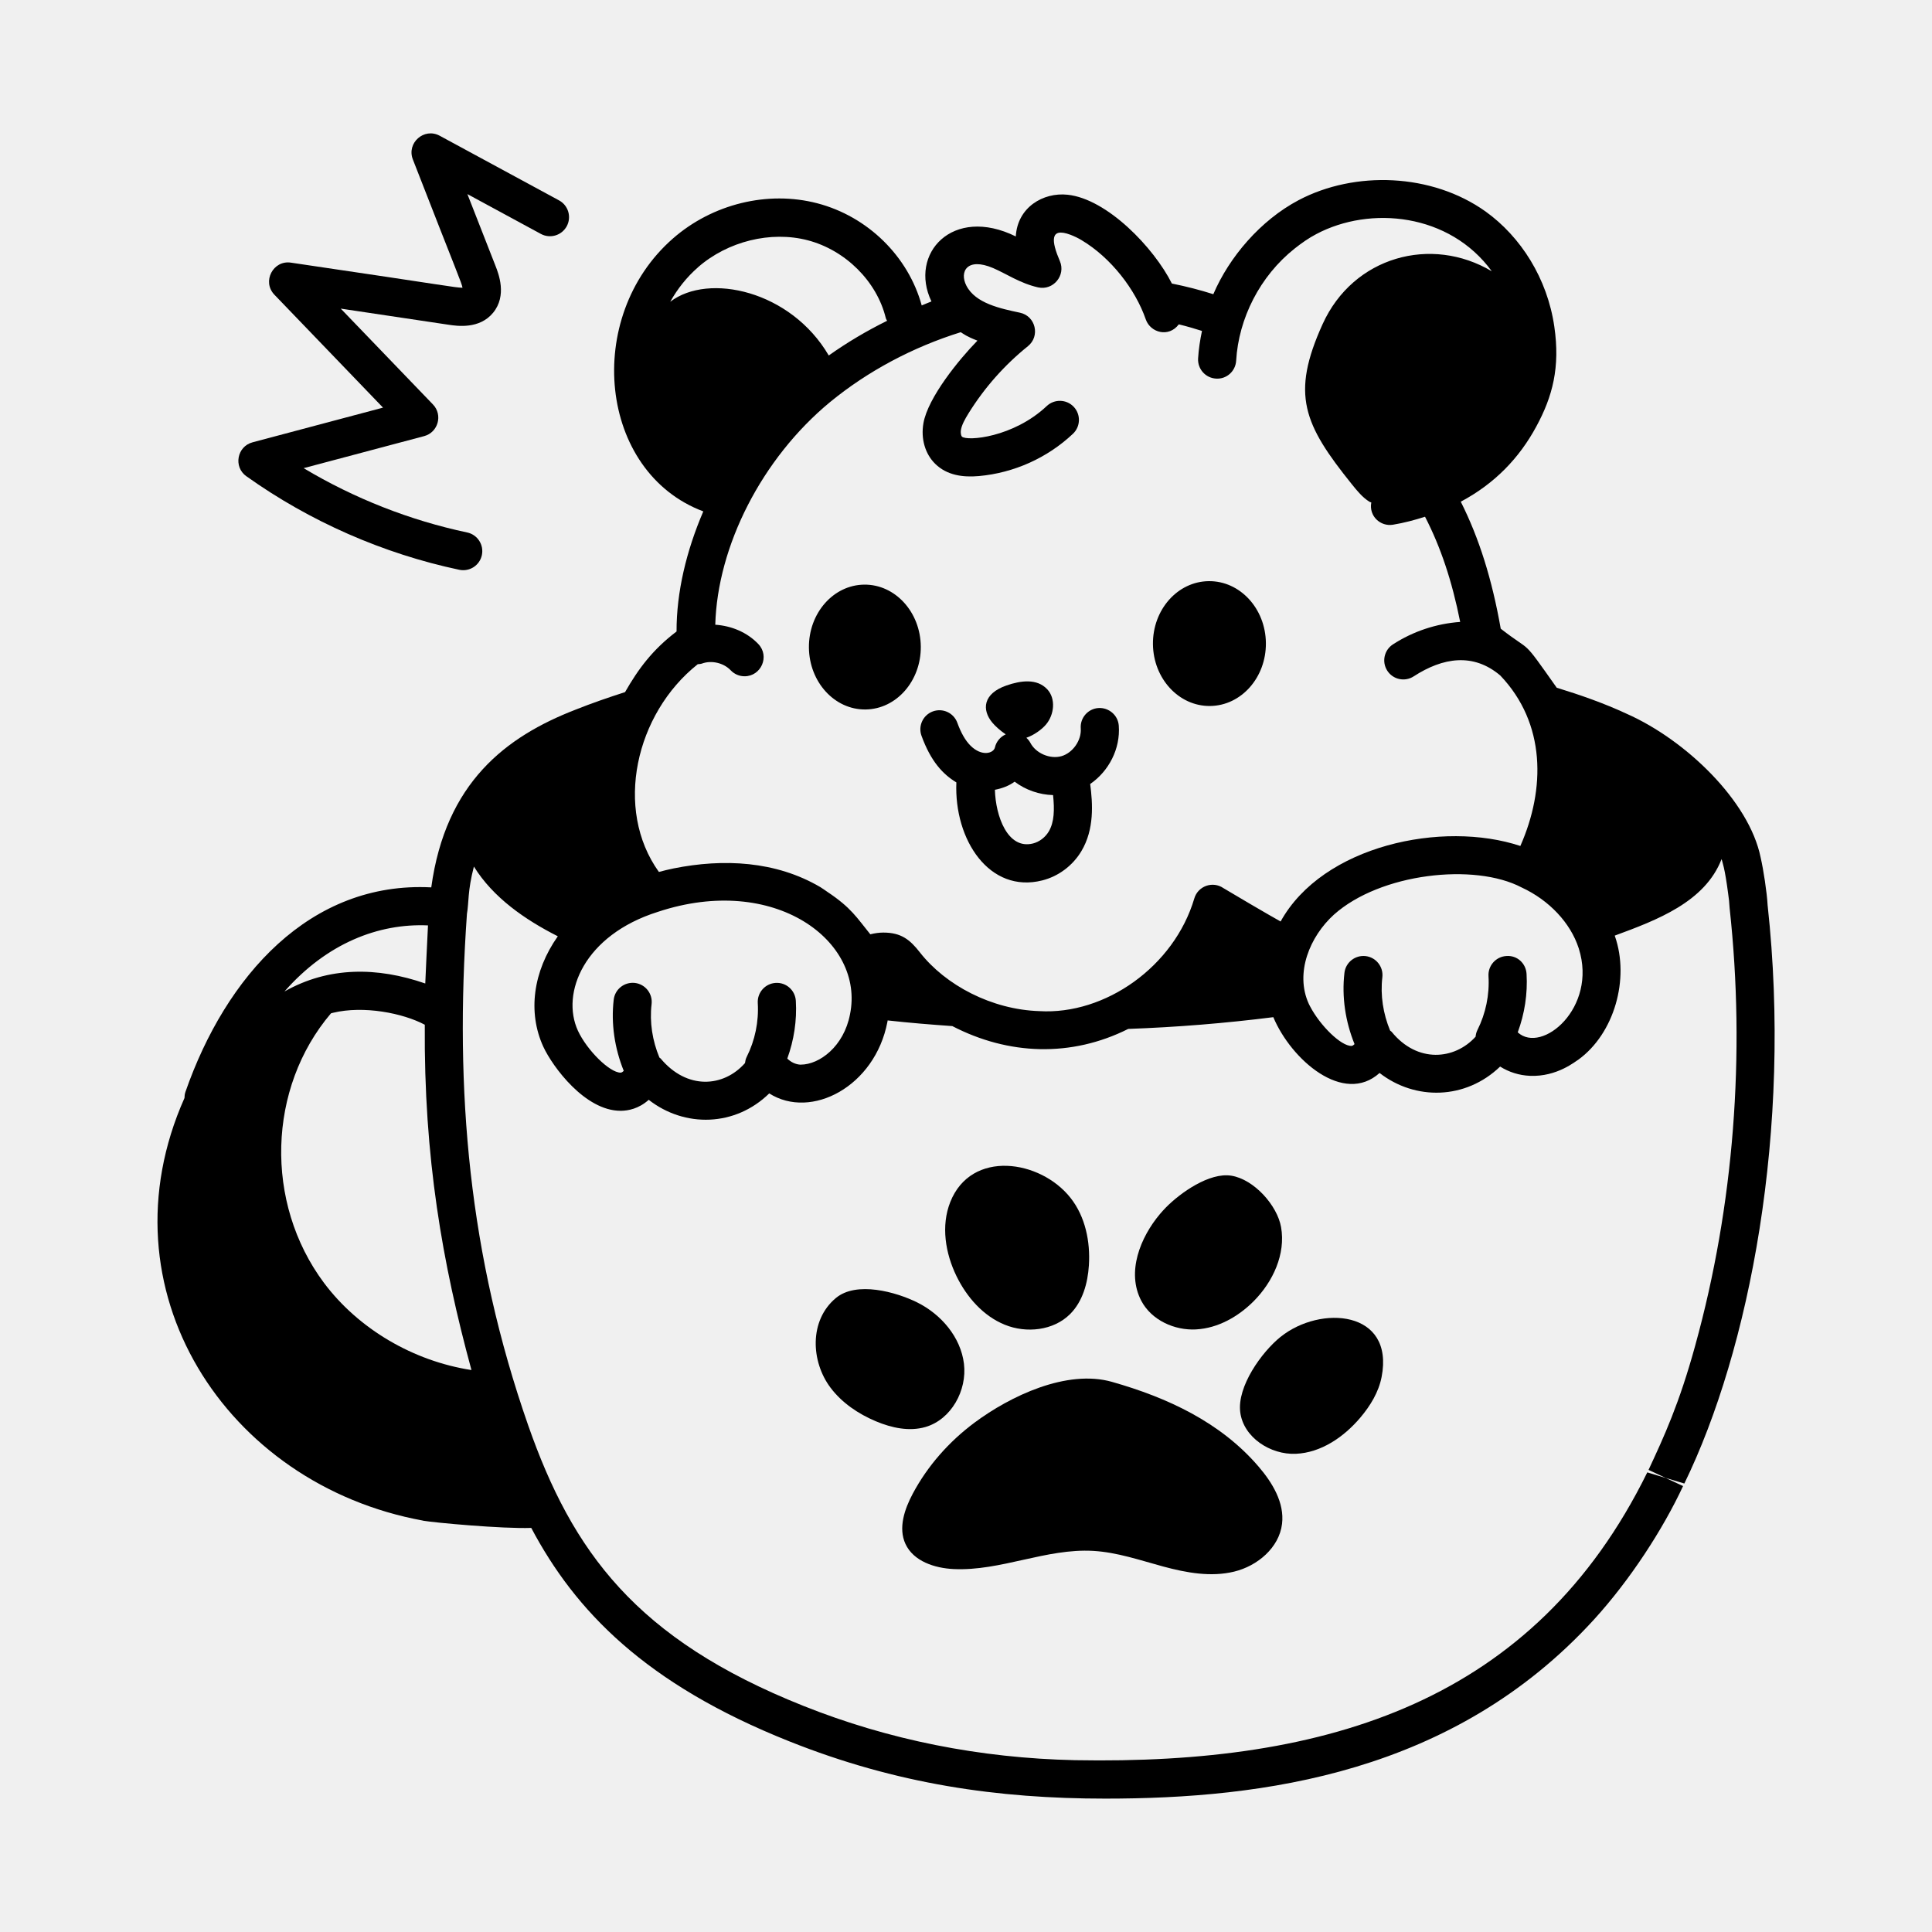
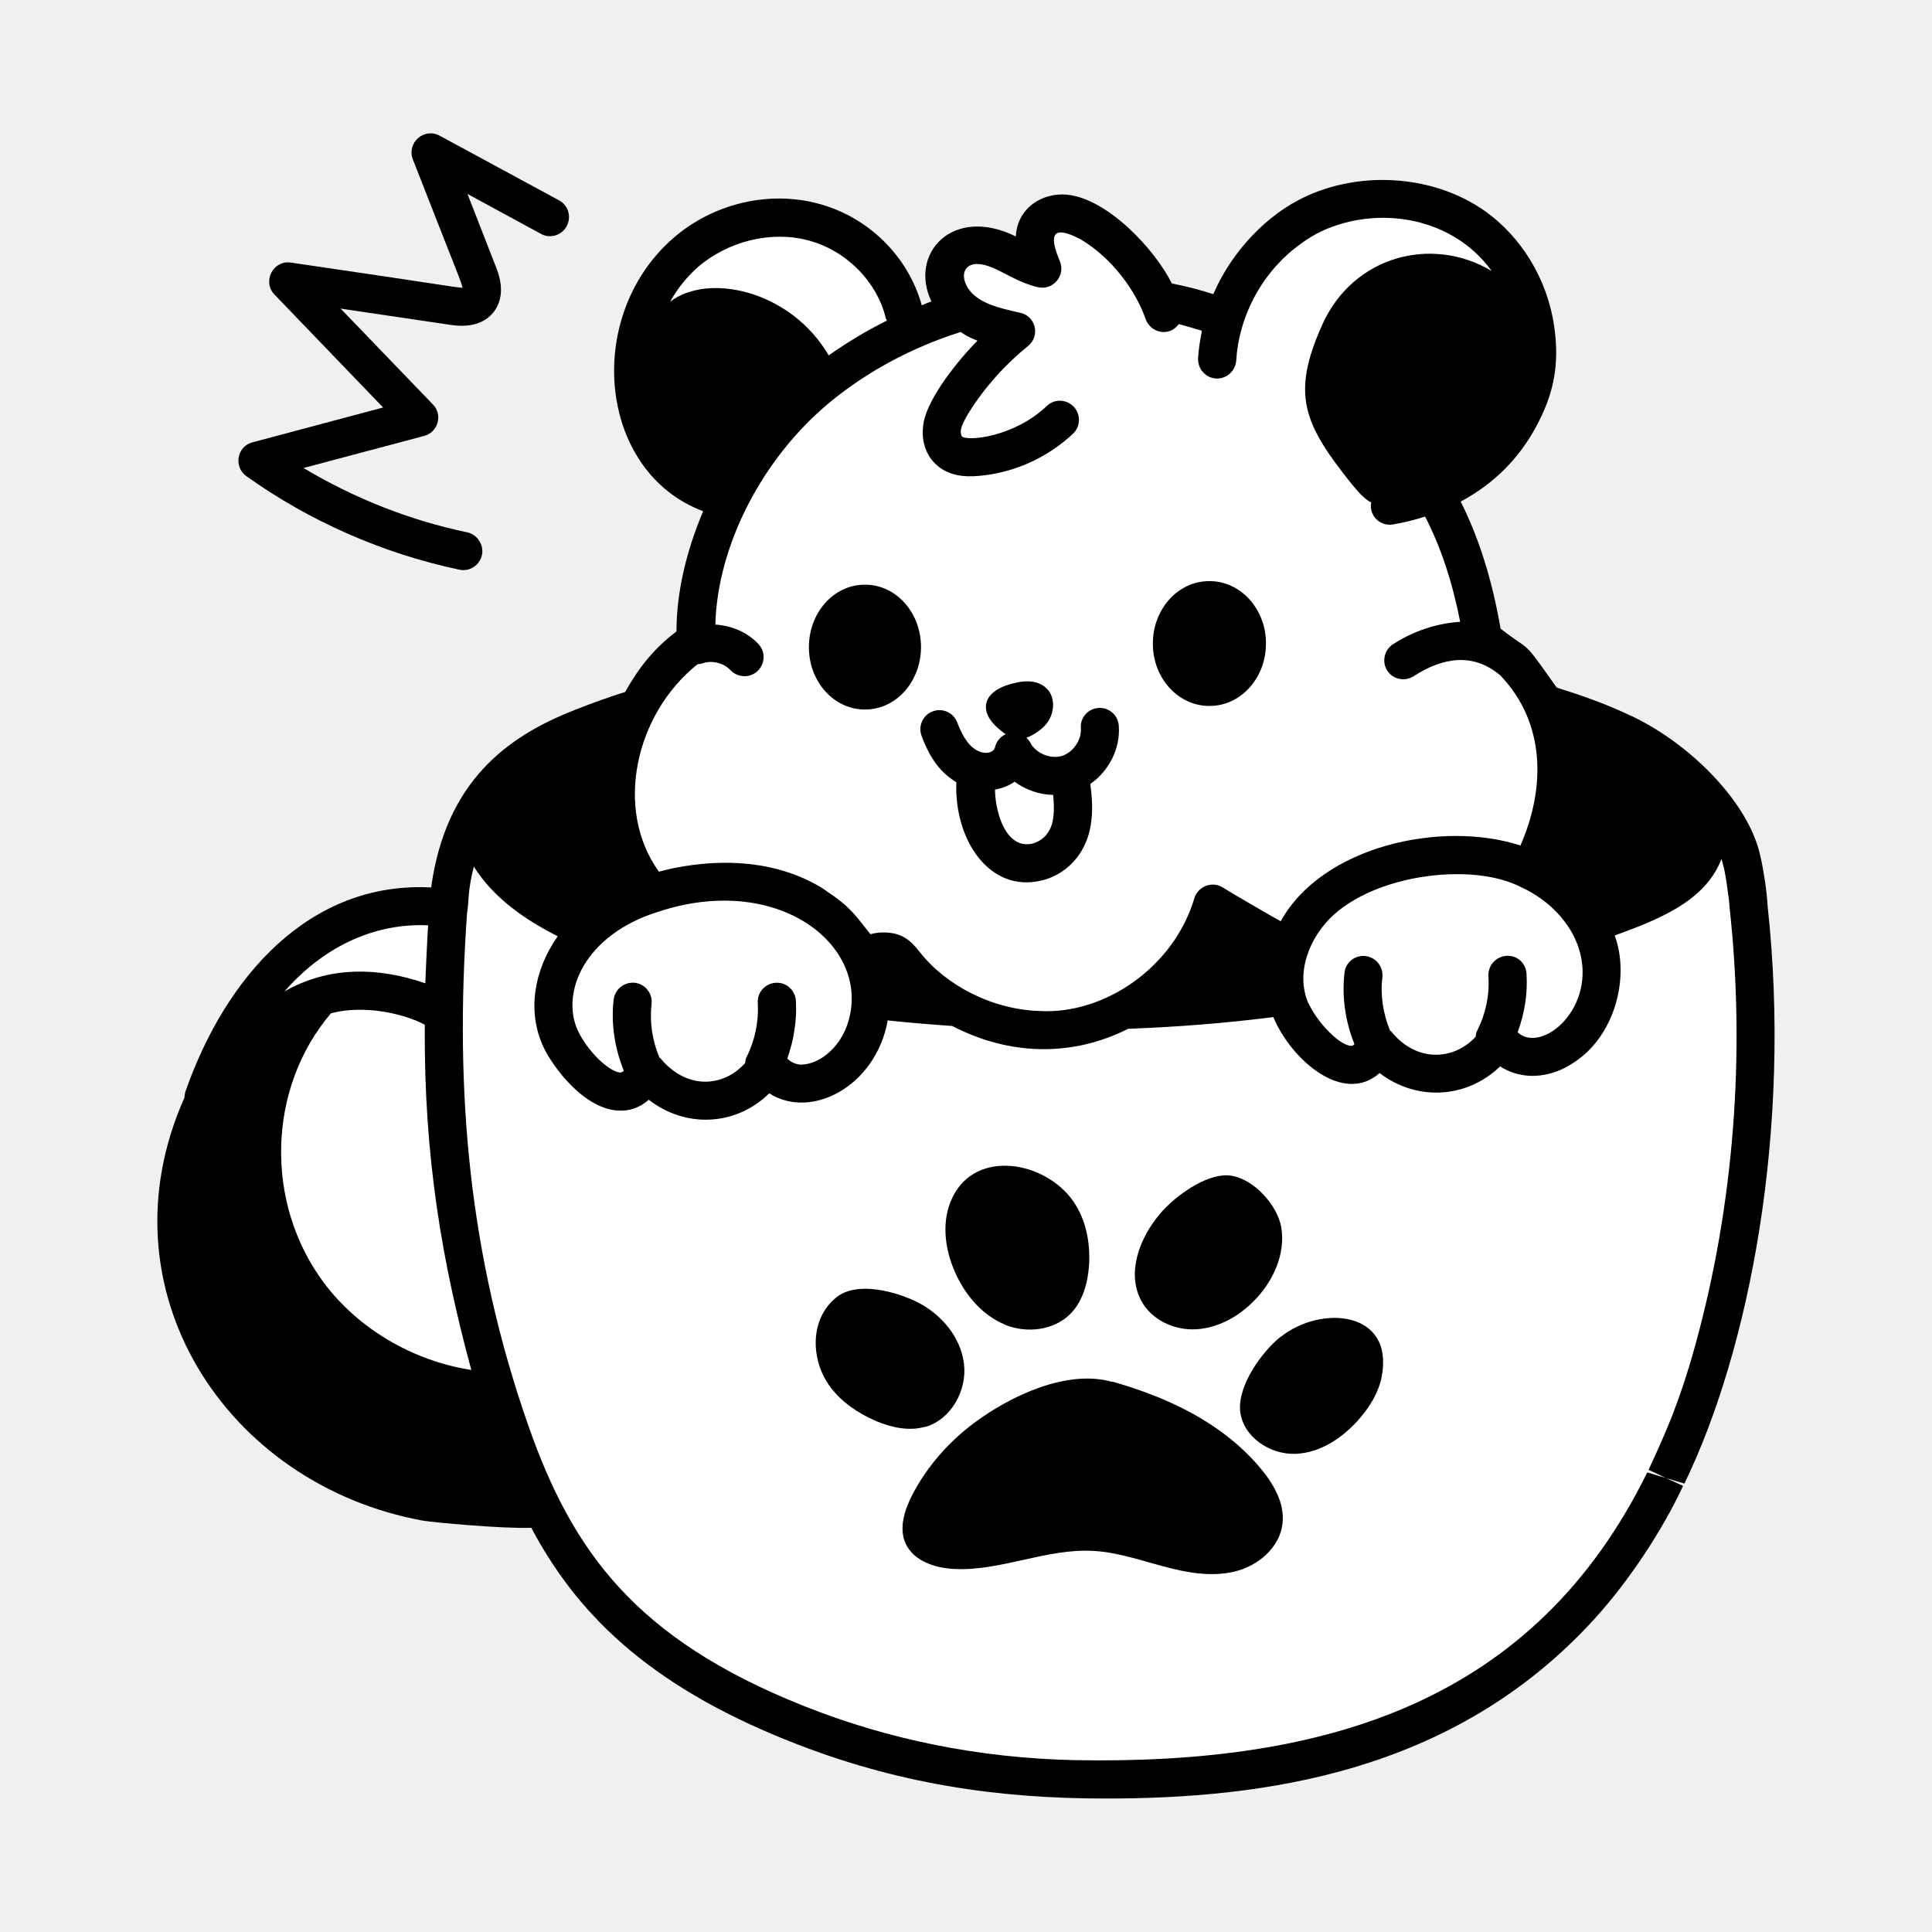
- <svg xmlns="http://www.w3.org/2000/svg" id="Layer_1" enable-background="new 0 0 76 76" viewBox="0 0 76 76">
-   <g id="Cute_Hamster">
-     <path d="m16.639 59.82c.433.076 3.122.325 4.259.284 1.727 3.259 4.485 6.139 10.146 8.394 4.224 1.687 8.211 2.255 12.438 2.255 6.199 0 13.681-.984 19.215-7.037 1.441-1.58 2.724-3.569 3.511-5.258l-.68-.317-.728-.221c-4.433 9.018-12.551 11.506-22.511 11.321-3.742-.08-7.338-.799-10.688-2.137-6.594-2.627-9.087-6.079-10.823-11.033-2.335-6.686-2.9-13.139-2.41-20.12.08-.453.022-.894.274-1.863.757 1.223 2.011 2.09 3.301 2.743-.973 1.378-1.192 2.991-.57 4.345.368.792 1.642 2.52 3.039 2.52h.019c.272-.003.694-.077 1.088-.432 1.418 1.106 3.403 1.058 4.741-.252 1.648 1.047 4.159-.27 4.648-2.811 0-0 0-.001 0-.001 0-.001.001-.002.001-.003.004-.019.004-.038.008-.056.846.094 1.695.163 2.545.223 2.208 1.145 4.677 1.235 6.92.111 1.908-.068 3.812-.223 5.707-.462.704 1.678 2.765 3.472 4.18 2.195 1.402 1.089 3.385 1.055 4.742-.252.343.216.751.348 1.175.364 1.067.047 1.801-.581 1.902-.635 0 0 0-0.0 0-0 1.419-1.03 2.022-3.184 1.44-4.855 0-0-0-.001-0-.002-.003-.008-.006-.015-.009-.023 1.66-.611 3.552-1.322 4.204-3.011.033.132.125.331.261 1.382.025.165.043.329.055.545.63 5.769.164 11.713-1.348 17.189v.001c-.634 2.313-1.236 3.611-1.842 4.911l.68.317.729.219c2.557-5.249 4.243-13.902 3.275-22.757-.025-.486-.164-1.396-.274-1.87-.451-2.226-2.949-4.624-5.265-5.651-.897-.417-1.821-.74-2.756-1.027-1.437-2.034-.921-1.322-2.203-2.322-.344-1.95-.851-3.563-1.572-4.996 1.333-.708 2.302-1.717 2.969-2.953.645-1.187.944-2.336.711-3.933-.273-1.893-1.317-3.534-2.705-4.53-2.112-1.506-5.14-1.614-7.356-.444-1.499.793-2.728 2.238-3.353 3.698-.531-.168-1.069-.307-1.63-.419-.704-1.405-2.545-3.332-4.106-3.494-.953-.101-1.97.492-2.034 1.641-2.486-1.226-4.22.681-3.318 2.557-.13.047-.255.107-.383.157-.527-1.928-2.119-3.499-4.107-4.018-1.947-.509-4.125.023-5.682 1.387-3.531 3.09-2.925 9.186 1.197 10.733-.668 1.557-1.056 3.18-1.052 4.724-.951.723-1.505 1.475-2.026 2.385-.656.211-1.31.436-1.954.693-2.737 1.062-5.104 2.866-5.669 6.988-4.77-.246-8.084 3.494-9.67 8.045-.028.08-.037.161-.038.241-3.352 7.525 1.624 15.207 9.384 16.624zm1.906-5.926c-2.282-.352-4.44-1.61-5.802-3.431-2.351-3.153-2.218-7.67.277-10.601l.078-.021c1.211-.293 2.756.014 3.612.469-.038 5.229.69 9.372 1.836 13.583zm12.956-12.012c-.214-.008-.397-.109-.531-.24.263-.726.382-1.499.336-2.272-.024-.414-.379-.731-.792-.705-.414.024-.729.379-.705.792.043.733-.108 1.468-.438 2.124-.039.077-.054.158-.065.238-.844.955-2.283 1.061-3.318-.18-.013-.016-.034-.022-.048-.037-.276-.661-.392-1.392-.308-2.103.048-.411-.246-.784-.658-.833-.412-.045-.784.246-.832.658-.111.945.037 1.916.394 2.799-.039.041-.08.072-.123.072-.001 0-.002 0-.003 0-.426 0-1.317-.877-1.676-1.649-.68-1.48.245-3.763 3.145-4.676 4.589-1.522 8.152 1.148 7.557 4.037-.243 1.257-1.198 1.971-1.935 1.973zm23.244-1.293c-.017-.021-.043-.03-.061-.048-.274-.66-.39-1.389-.306-2.098.048-.411-.246-.784-.658-.833-.412-.046-.784.246-.833.658-.111.946.038 1.919.397 2.804-.038.039-.077.069-.117.071-.405.017-1.234-.792-1.633-1.557l-.049-.097c-.556-1.215.042-2.652.988-3.509 1.823-1.631 5.53-2.047 7.385-1.069 1.081.5 1.919 1.391 2.241 2.381h0c.003.009.006.019.009.028.732 2.323-1.454 4.159-2.404 3.29.271-.733.393-1.516.347-2.299-.024-.413-.366-.736-.793-.704-.414.024-.729.38-.704.793.043.733-.108 1.467-.438 2.124-.042.083-.061.17-.07.257-.824.911-2.289 1.053-3.302-.192zm-27.289-30.074c1.171-1.024 2.864-1.442 4.316-1.064 1.485.388 2.72 1.617 3.072 3.058.01.041.035.073.052.11-.802.396-1.571.851-2.295 1.365-1.488-2.548-4.728-3.268-6.236-2.113.287-.512.654-.973 1.092-1.355zm-.014 15.614c.058-.007.117-.006.174-.027.377-.138.853-.025 1.129.267.147.155.346.234.544.234.652 0 .999-.785.544-1.266-.446-.469-1.063-.719-1.696-.762.085-3.093 1.83-6.538 4.51-8.754 1.496-1.229 3.272-2.169 5.146-2.753.128.078.218.163.657.332-.716.731-1.949 2.238-2.125 3.249-.107.615.069 1.214.47 1.603.457.444 1.077.532 1.714.475 1.378-.124 2.691-.714 3.698-1.663.301-.284.315-.759.031-1.061-.285-.301-.759-.314-1.061-.031-1.312 1.238-3.133 1.391-3.338 1.203-.025-.024-.062-.128-.037-.27.034-.191.145-.399.301-.651.626-1.007 1.412-1.894 2.333-2.636.488-.392.307-1.185-.313-1.317-.76-.162-1.75-.364-2.108-1.064-.283-.549.029-1.128 1.051-.692.512.218 1.06.6 1.77.76.597.132 1.097-.473.857-1.033-.336-.782-.408-1.345.416-1.037.153.058.318.139.437.212 1.156.69 2.116 1.934 2.526 3.117.183.526.906.723 1.299.195.308.075.611.163.912.259-.075.356-.131.717-.153 1.082-.024.414.291.769.704.793.417.029.769-.291.793-.704.098-1.663.931-3.324 2.303-4.413.269-.213.55-.411.852-.569 2.123-1.124 5.241-.818 6.901 1.464-2.378-1.416-5.448-.583-6.655 2.079-1.257 2.772-.746 3.941 1.154 6.304.204.253.413.512.689.684.022.014.049.016.072.028-.1.542.366.956.852.875.434-.071.853-.183 1.262-.314.616 1.194 1.06 2.521 1.383 4.138-.936.066-1.852.369-2.645.883-.348.225-.447.689-.222 1.037.225.348.69.447 1.037.222 1.155-.748 2.348-.932 3.407-.035 1.8 1.887 1.775 4.469.796 6.692-.002.005-.005.009-.007.014-3.054-1.014-7.773-.023-9.43 2.971-.342-.185-2.075-1.203-2.249-1.312-.42-.29-1.001-.085-1.146.405-.793 2.68-3.508 4.589-6.097 4.433-1.875-.06-3.69-1.02-4.699-2.312-.39-.499-.735-.778-1.437-.778-.171 0-.342.026-.512.068-.53-.653-.75-1.045-1.686-1.667-.095-.063-.184-.133-.283-.191-1.749-1.028-3.808-1.126-5.767-.734-.195.04-.39.087-.581.139-1.775-2.474-.919-6.226 1.522-8.166zm-10.606 10.274c-.025.447-.103 2.185-.107 2.285-1.889-.655-3.799-.672-5.539.315 1.67-1.9 3.702-2.686 5.646-2.6z" />
-     <path d="m43.746 54.36c-1.784-.507-4.01.561-5.41 1.602-1.0.744-1.846 1.698-2.432 2.799-.324.609-.575 1.348-.285 1.974.315.681 1.147.953 1.896.988 1.849.086 3.641-.821 5.489-.715.941.054 1.845.369 2.755.615.91.246 1.875.423 2.791.2.916-.223 1.769-.941 1.882-1.877.101-.832-.38-1.623-.926-2.258-1.498-1.745-3.586-2.71-5.761-3.328z" />
-     <path d="m50.38 52.584c-.755.606-1.721 1.962-1.592 2.969.127.991 1.185 1.678 2.183 1.636.998-.042 1.894-.661 2.54-1.423.393-.464.722-1.002.838-1.599.511-2.629-2.404-2.837-3.968-1.582z" />
-     <path d="m47.056 52.295c.858-.048 1.656-.502 2.262-1.111.758-.763 1.263-1.853 1.076-2.912-.151-.855-1.062-1.879-1.956-2.023-.863-.139-2.007.672-2.576 1.252-.078.08-.155.164-.23.253-.776.92-1.326 2.289-.738 3.413.398.761 1.304 1.177 2.162 1.129z" />
-     <path d="m39.527 52.112c.851.346 1.917.23 2.567-.419.495-.494.695-1.215.74-1.912.061-.937-.14-1.921-.721-2.658-1.187-1.506-3.909-1.914-4.732.163-.37.934-.194 2.013.246 2.916.403.825 1.049 1.565 1.9 1.91z" />
-     <path d="m36.407 56.134c1.013-.296 1.64-1.439 1.513-2.486s-.897-1.947-1.842-2.415c-.828-.41-2.385-.848-3.197-.172-1.059.882-.982 2.501-.212 3.525.451.6 1.097 1.035 1.789 1.325.615.258 1.309.41 1.949.223z" />
-     <path d="m34.046 27.909c1.215-.012 2.189-1.122 2.176-2.478-.014-1.356-1.01-2.446-2.225-2.433-1.215.012-2.189 1.122-2.176 2.478.014 1.356 1.01 2.446 2.225 2.433z" />
-     <path d="m47.6 27.772c1.227-.012 2.21-1.122 2.197-2.478-.014-1.356-1.019-2.445-2.246-2.433-1.227.012-2.21 1.122-2.197 2.478.014 1.356 1.019 2.445 2.246 2.433z" />
-     <path d="m36.25 28.945c.369 1.014.844 1.514 1.371 1.833-.095 2.264 1.304 4.38 3.38 3.855.635-.16 1.195-.579 1.537-1.15.517-.861.447-1.879.347-2.642.734-.506 1.193-1.386 1.125-2.297-.031-.414-.395-.718-.804-.692-.413.031-.723.391-.692.804.035.463-.313.962-.76 1.09-.45.127-1.007-.113-1.221-.523-.041-.078-.096-.143-.159-.201.302-.104.607-.325.774-.523.325-.386.392-1.014.049-1.383-.406-.435-1.042-.346-1.605-.151-.924.32-.979.955-.555 1.463.115.137.316.32.526.46-.211.094-.373.283-.426.517-.052.226-.515.372-.963-.076-.199-.2-.368-.493-.515-.897-.142-.389-.571-.589-.961-.448-.389.142-.59.572-.448.961zm3.664 1.805c.433.327.967.512 1.511.527.059.567.051 1.064-.172 1.436-.138.229-.369.404-.618.467-1.002.251-1.471-1.085-1.498-2.112.282-.054.552-.154.777-.319z" />
-     <path d="m9.692 18.734c2.487 1.775 5.383 3.047 8.375 3.68.415.085.805-.18.889-.579.085-.405-.173-.803-.579-.889-2.254-.477-4.449-1.342-6.433-2.53l4.74-1.26c.549-.145.745-.831.348-1.245l-3.628-3.771 4.246.635c.332.05 1.214.182 1.75-.475.549-.673.216-1.525.09-1.846l-1.104-2.819 2.891 1.567c.364.197.819.062 1.017-.302.197-.364.062-.82-.302-1.017l-4.695-2.543c-.613-.333-1.31.283-1.056.933 1.833 4.708 1.906 4.813 1.953 5.047-.403-.021-.256-.032-6.748-.988-.701-.108-1.149.745-.651 1.262l4.272 4.441-5.133 1.365c-.61.161-.76.966-.243 1.335z" />
+ <svg xmlns="http://www.w3.org/2000/svg" id="Layer_1" data-name="Layer 1" viewBox="0 0 76 76">
+   <defs>
+     <style> .cls-1, .cls-2 { stroke-width: 0px; } .cls-2 { fill: #fff; } </style>
+   </defs>
+   <path class="cls-2" d="m9.93,17.4l5.14-1.37-4.27-4.44c-.5-.52-.05-1.37.65-1.26,6.49.95,6.34.96,6.74.99-.04-.24-.11-.34-1.95-5.05-.25-.65.44-1.27,1.06-.93l4.69,2.54c.37.2.5.65.3,1.02-.19.36-.65.5-1.01.3l-2.89-1.57,1.1,2.82c.13.32.46,1.17-.09,1.85-.54.65-1.42.52-1.75.47l-4.25-.63,3.63,3.77c.4.41.2,1.1-.35,1.24l-4.74,1.26c1.99,1.19,4.18,2.06,6.44,2.53.4.09.66.49.58.89-.09.4-.48.67-.89.58-2.99-.63-5.89-1.9-8.38-3.68-.51-.37-.37-1.17.24-1.33Z" />
+   <path class="cls-2" d="m66.26,58.36l-.73-.22.68.31c-.79,1.69-2.07,3.68-3.51,5.26-5.54,6.06-13.02,7.04-19.22,7.04-4.23,0-8.21-.57-12.44-2.26-5.66-2.25-8.41-5.13-10.14-8.39-1.14.04-3.83-.21-4.26-.28-7.76-1.42-12.74-9.1-9.39-16.63.01-.08.02-.16.04-.24,1.59-4.55,4.9-8.29,9.67-8.04.57-4.13,2.94-5.93,5.67-6.99.65-.26,1.3-.49,1.96-.7.52-.91,1.07-1.66,2.02-2.38,0-1.54.39-3.17,1.05-4.73-4.12-1.54-4.72-7.64-1.19-10.73,1.55-1.36,3.73-1.89,5.68-1.38,1.99.51,3.58,2.08,4.11,4.01.12-.05.25-.11.38-.15-.9-1.88.83-3.79,3.32-2.56.06-1.15,1.08-1.74,2.03-1.64,1.56.16,3.4,2.09,4.11,3.49.56.11,1.1.25,1.63.42.62-1.46,1.85-2.91,3.35-3.7,2.22-1.17,5.24-1.06,7.36.45,1.38.99,2.43,2.63,2.7,4.53.23,1.59-.07,2.74-.71,3.93-.67,1.24-1.64,2.24-2.97,2.95.72,1.44,1.23,3.05,1.57,5,1.28,1,.77.29,2.21,2.32.93.29,1.85.61,2.75,1.03,2.32,1.02,4.82,3.42,5.27,5.65.11.47.25,1.38.27,1.87.97,8.85-.72,17.51-3.27,22.76Z" />
+   <g id="Cute_Hamster" data-name="Cute Hamster">
+     <path class="cls-1" d="m69.53,35.6c-.02-.49-.16-1.4-.27-1.87-.45-2.23-2.95-4.63-5.27-5.65-.9-.42-1.82-.74-2.75-1.03-1.44-2.03-.93-1.32-2.21-2.32-.34-1.95-.85-3.56-1.57-5,1.33-.71,2.3-1.71,2.97-2.95.64-1.19.94-2.34.71-3.93-.27-1.9-1.32-3.54-2.7-4.53-2.12-1.51-5.14-1.62-7.36-.45-1.5.79-2.73,2.24-3.35,3.7-.53-.17-1.07-.31-1.63-.42-.71-1.4-2.55-3.33-4.11-3.49-.95-.1-1.97.49-2.03,1.64-2.49-1.23-4.22.68-3.32,2.56-.13.04-.26.1-.38.15-.53-1.93-2.12-3.5-4.11-4.01-1.95-.51-4.13.02-5.68,1.38-3.53,3.09-2.93,9.19,1.19,10.73-.66,1.56-1.05,3.19-1.05,4.73-.95.72-1.5,1.47-2.02,2.38-.66.21-1.31.44-1.96.7-2.73,1.06-5.1,2.86-5.67,6.99-4.77-.25-8.08,3.49-9.67,8.04-.02.08-.03.16-.04.24-3.35,7.53,1.63,15.21,9.39,16.63.43.07,3.12.32,4.26.28,1.73,3.26,4.48,6.14,10.14,8.39,4.23,1.69,8.21,2.26,12.44,2.26,6.2,0,13.68-.98,19.22-7.04,1.44-1.58,2.72-3.57,3.51-5.26l-.68-.31-.73-.22c-4.43,9.01-12.55,11.5-22.51,11.32-3.74-.08-7.34-.8-10.69-2.14-6.6-2.63-9.09-6.08-10.82-11.03-2.34-6.69-2.9-13.14-2.41-20.12.08-.46.02-.9.27-1.86.76,1.22,2.01,2.09,3.3,2.74-.97,1.38-1.19,2.99-.57,4.34.37.8,1.64,2.52,3.04,2.52h.02c.27,0,.69-.07,1.09-.43,1.42,1.11,3.4,1.06,4.74-.25,1.65,1.05,4.16-.27,4.65-2.81h0v-.06c.85.09,1.7.16,2.55.22,2.21,1.15,4.68,1.24,6.92.11,1.91-.07,3.81-.22,5.71-.46.7,1.68,2.76,3.47,4.18,2.2,1.4,1.08,3.38,1.05,4.74-.26.34.22.75.35,1.17.37,1.07.04,1.8-.58,1.9-.64,1.06-.77,1.67-2.16,1.67-3.51,0-.46-.07-.92-.22-1.34h-.01v-.03c1.66-.61,3.55-1.32,4.2-3.01.03.13.13.33.26,1.38.03.17.04.33.06.55.63,5.77.16,11.71-1.35,17.19-.32,1.16-.63,2.06-.93,2.83-.31.78-.61,1.43-.91,2.08l.68.32.73.22c2.55-5.25,4.24-13.91,3.27-22.76Zm-52.69.8c-.03.45-.11,2.18-.11,2.28-1.89-.65-3.8-.67-5.54.32,1.67-1.9,3.7-2.69,5.65-2.6Zm1.7,17.49c-2.28-.35-4.44-1.61-5.8-3.43-2.35-3.15-2.22-7.67.28-10.6l.08-.02c1.21-.3,2.75.01,3.61.47-.04,5.23.69,9.37,1.83,13.58Zm7.82-42.02c.29-.52.66-.98,1.09-1.36,1.18-1.02,2.87-1.44,4.32-1.06,1.49.38,2.72,1.61,3.07,3.05,0,.05.04.08.05.11-.8.4-1.57.86-2.29,1.37-1.49-2.55-4.73-3.27-6.24-2.11Zm7.08,28.04c-.25,1.25-1.2,1.97-1.94,1.97-.21-.01-.4-.11-.53-.24.26-.73.38-1.5.34-2.27-.03-.42-.38-.74-.8-.71-.41.03-.73.38-.7.79.04.74-.11,1.47-.44,2.13-.04.07-.05.16-.06.24-.85.95-2.29,1.06-3.32-.18-.02-.02-.04-.03-.05-.04-.28-.66-.39-1.39-.31-2.1.05-.41-.24-.79-.66-.84-.41-.04-.78.25-.83.66-.11.95.04,1.92.4,2.8-.04.04-.09.07-.13.07-.21,0-.55-.22-.87-.53-.32-.32-.63-.73-.81-1.12-.68-1.48.25-3.76,3.15-4.67,4.59-1.52,8.15,1.15,7.56,4.04Zm16.94-3.67c-.34-.18-2.08-1.2-2.25-1.31-.42-.29-1-.08-1.15.41-.79,2.68-3.51,4.58-6.09,4.43-1.88-.06-3.69-1.02-4.7-2.31-.39-.5-.74-.78-1.44-.78-.17,0-.34.02-.51.07-.53-.66-.75-1.05-1.69-1.67-.09-.07-.18-.13-.28-.19-1.75-1.03-3.81-1.13-5.77-.74-.19.04-.39.09-.58.14-1.78-2.47-.92-6.22,1.52-8.16.06-.01.12-.01.18-.03.37-.14.85-.03,1.12.27.15.15.35.23.55.23.65,0,1-.79.54-1.27-.44-.47-1.06-.72-1.69-.76.08-3.09,1.83-6.54,4.51-8.75,1.49-1.23,3.27-2.17,5.14-2.76.13.08.22.17.66.34-.72.73-1.95,2.23-2.12,3.24-.11.62.06,1.22.47,1.61.45.44,1.07.53,1.71.47,1.38-.12,2.69-.71,3.7-1.66.3-.28.31-.76.03-1.06-.29-.3-.76-.32-1.06-.03-1.31,1.24-3.13,1.39-3.34,1.2-.02-.02-.06-.13-.04-.27.04-.19.15-.4.3-.65.63-1.01,1.42-1.89,2.34-2.64.49-.39.31-1.18-.32-1.31-.76-.17-1.75-.37-2.1-1.07-.29-.55.03-1.13,1.05-.69.51.22,1.06.6,1.77.76.59.13,1.09-.47.85-1.03-.33-.79-.4-1.35.42-1.04.15.06.32.14.44.21,1.15.69,2.11,1.94,2.52,3.12.19.52.91.72,1.3.19.31.08.61.17.91.26-.07.36-.13.72-.15,1.08-.02.42.29.77.7.8.42.02.77-.29.8-.71.1-1.66.93-3.32,2.3-4.41.27-.21.55-.41.85-.57,2.13-1.12,5.24-.82,6.9,1.46-2.37-1.41-5.44-.58-6.65,2.08-1.26,2.78-.75,3.94,1.15,6.31.21.25.42.51.69.68.02.01.05.02.07.03-.1.54.37.96.86.87.43-.07.85-.18,1.26-.31.61,1.19,1.06,2.52,1.38,4.14-.93.06-1.85.37-2.64.88-.35.23-.45.69-.23,1.04.23.35.69.44,1.04.22,1.16-.75,2.35-.93,3.41-.03,1.8,1.88,1.77,4.46.79,6.69h0c-3.06-1-7.78,0-9.43,2.98Zm9.32,4.37c.27-.74.4-1.52.35-2.3-.02-.42-.37-.74-.79-.71-.42.03-.73.38-.71.8.05.73-.1,1.46-.43,2.12-.05.08-.06.17-.07.26-.83.91-2.29,1.05-3.31-.19-.01-.03-.04-.03-.06-.05-.27-.66-.39-1.39-.3-2.1.04-.41-.25-.78-.66-.83-.41-.05-.79.24-.83.65-.11.95.03,1.92.39,2.81-.03.04-.07.07-.11.07-.41.02-1.24-.79-1.64-1.56l-.05-.09c-.55-1.22.05-2.66.99-3.51,1.82-1.63,5.53-2.05,7.39-1.07,1.08.5,1.92,1.39,2.24,2.38,0,.01,0,.02.01.03.73,2.32-1.46,4.16-2.41,3.29Z" />
+     <path class="cls-1" d="m43.75,54.36c-1.78-.51-4.01.56-5.41,1.6-1,.74-1.85,1.7-2.43,2.8-.32.61-.57,1.35-.28,1.97.32.68,1.15.95,1.9.99,1.85.09,3.64-.82,5.49-.71.94.05,1.84.37,2.76.61.91.25,1.88.42,2.79.2.92-.22,1.77-.94,1.88-1.88.1-.83-.38-1.62-.93-2.26-1.5-1.74-3.59-2.71-5.76-3.33Z" />
+     <path class="cls-1" d="m50.38,52.58c-.76.61-1.72,1.96-1.59,2.97.13.99,1.18,1.68,2.18,1.64,1-.04,1.89-.66,2.54-1.42.39-.46.72-1,.84-1.6.51-2.63-2.4-2.84-3.97-1.58Z" />
+     <path class="cls-1" d="m47.06,52.29c.86-.05,1.66-.5,2.26-1.11.76-.76,1.26-1.85,1.08-2.91-.15-.85-1.06-1.88-1.96-2.02-.86-.14-2.01.67-2.58,1.25-.08.08-.16.16-.23.25-.78.92-1.33,2.29-.74,3.41.4.76,1.3,1.18,2.16,1.13Z" />
+     <path class="cls-1" d="m39.53,52.11c.85.35,1.92.23,2.57-.42.49-.49.69-1.21.74-1.91.06-.94-.14-1.92-.72-2.66-1.19-1.51-3.91-1.91-4.73.16-.37.93-.19,2.01.25,2.92.4.83,1.05,1.56,1.9,1.91Z" />
+     <path class="cls-1" d="m36.41,56.13c1.01-.3,1.64-1.44,1.51-2.49s-.9-1.95-1.84-2.42c-.83-.41-2.38-.85-3.2-.17-1.06.88-.98,2.5-.21,3.52.45.6,1.1,1.03,1.79,1.33.62.26,1.31.41,1.95.22Z" />
+     <path class="cls-1" d="m34.05,27.91c1.22-.01,2.19-1.12,2.18-2.48-.01-1.36-1.01-2.45-2.23-2.43-1.22.01-2.19,1.12-2.18,2.48.01,1.36,1.01,2.45,2.23,2.43Z" />
+     <path class="cls-1" d="m47.6,27.77c1.23-.01,2.21-1.12,2.2-2.48-.01-1.36-1.02-2.45-2.25-2.43-1.23.01-2.21,1.12-2.2,2.48.01,1.36,1.02,2.45,2.25,2.43Z" />
+     <path class="cls-1" d="m44.01,28.54c-.03-.41-.39-.72-.8-.69-.42.03-.73.39-.69.8.03.47-.32.96-.76,1.09-.45.13-1.01-.11-1.23-.52-.04-.08-.09-.14-.15-.2.3-.11.6-.33.77-.53.32-.38.39-1.01.05-1.38-.41-.43-1.04-.34-1.61-.15-.92.32-.98.96-.55,1.46.11.14.31.32.52.46-.21.1-.37.29-.42.52-.05.23-.52.37-.97-.08-.19-.2-.36-.49-.51-.89-.14-.39-.57-.59-.96-.45s-.59.57-.45.96c.37,1.01.84,1.51,1.37,1.83-.09,2.27,1.31,4.38,3.38,3.86.64-.16,1.2-.58,1.54-1.15.52-.86.45-1.88.35-2.64.73-.51,1.19-1.39,1.12-2.3Zm-2.76,4.17c-.13.23-.37.4-.62.47-1,.25-1.47-1.09-1.49-2.12.28-.05.55-.15.77-.31.44.32.97.51,1.52.52.05.57.05,1.07-.18,1.44Z" />
+     <path class="cls-1" d="m22.29,8.9c-.19.36-.65.5-1.01.3l-2.89-1.57,1.1,2.82c.13.32.46,1.17-.09,1.85-.54.65-1.42.52-1.75.47l-4.25-.63,3.63,3.77c.4.41.2,1.1-.35,1.24l-4.74,1.26c1.99,1.19,4.18,2.06,6.44,2.53.4.09.66.49.58.89-.09.4-.48.67-.89.58-2.99-.63-5.89-1.9-8.38-3.68-.51-.37-.37-1.17.24-1.33l5.14-1.37-4.27-4.44c-.5-.52-.05-1.37.65-1.26,6.49.95,6.34.96,6.74.99-.04-.24-.11-.34-1.95-5.05-.25-.65.44-1.27,1.06-.93l4.69,2.54c.37.2.5.65.3,1.02Z" />
  </g>
</svg>
